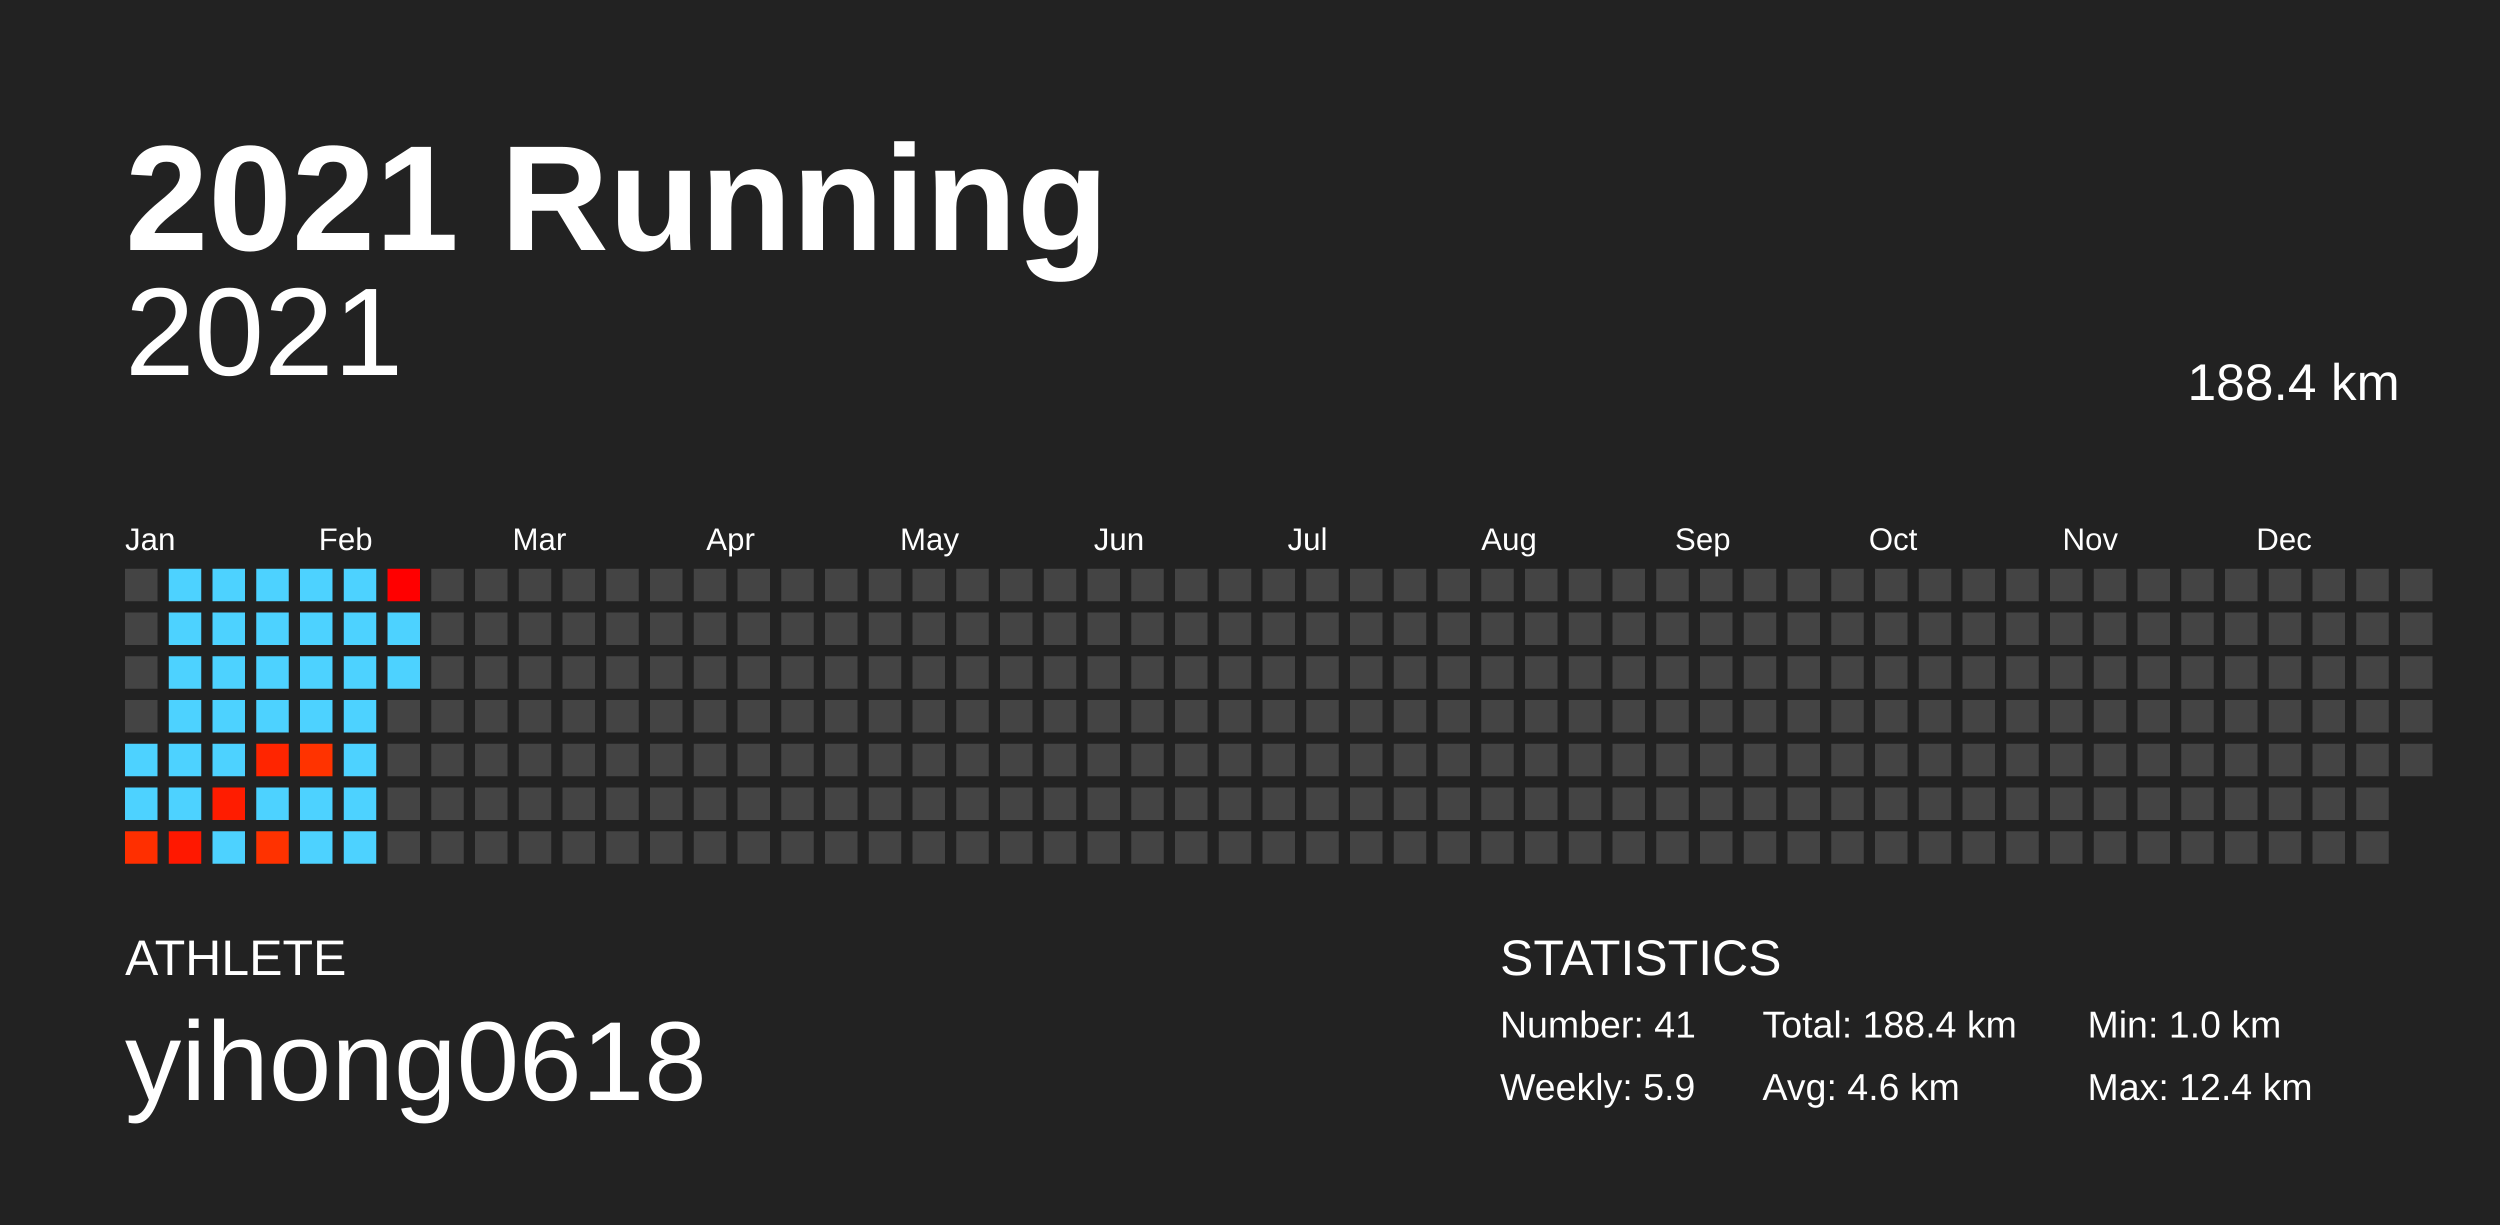
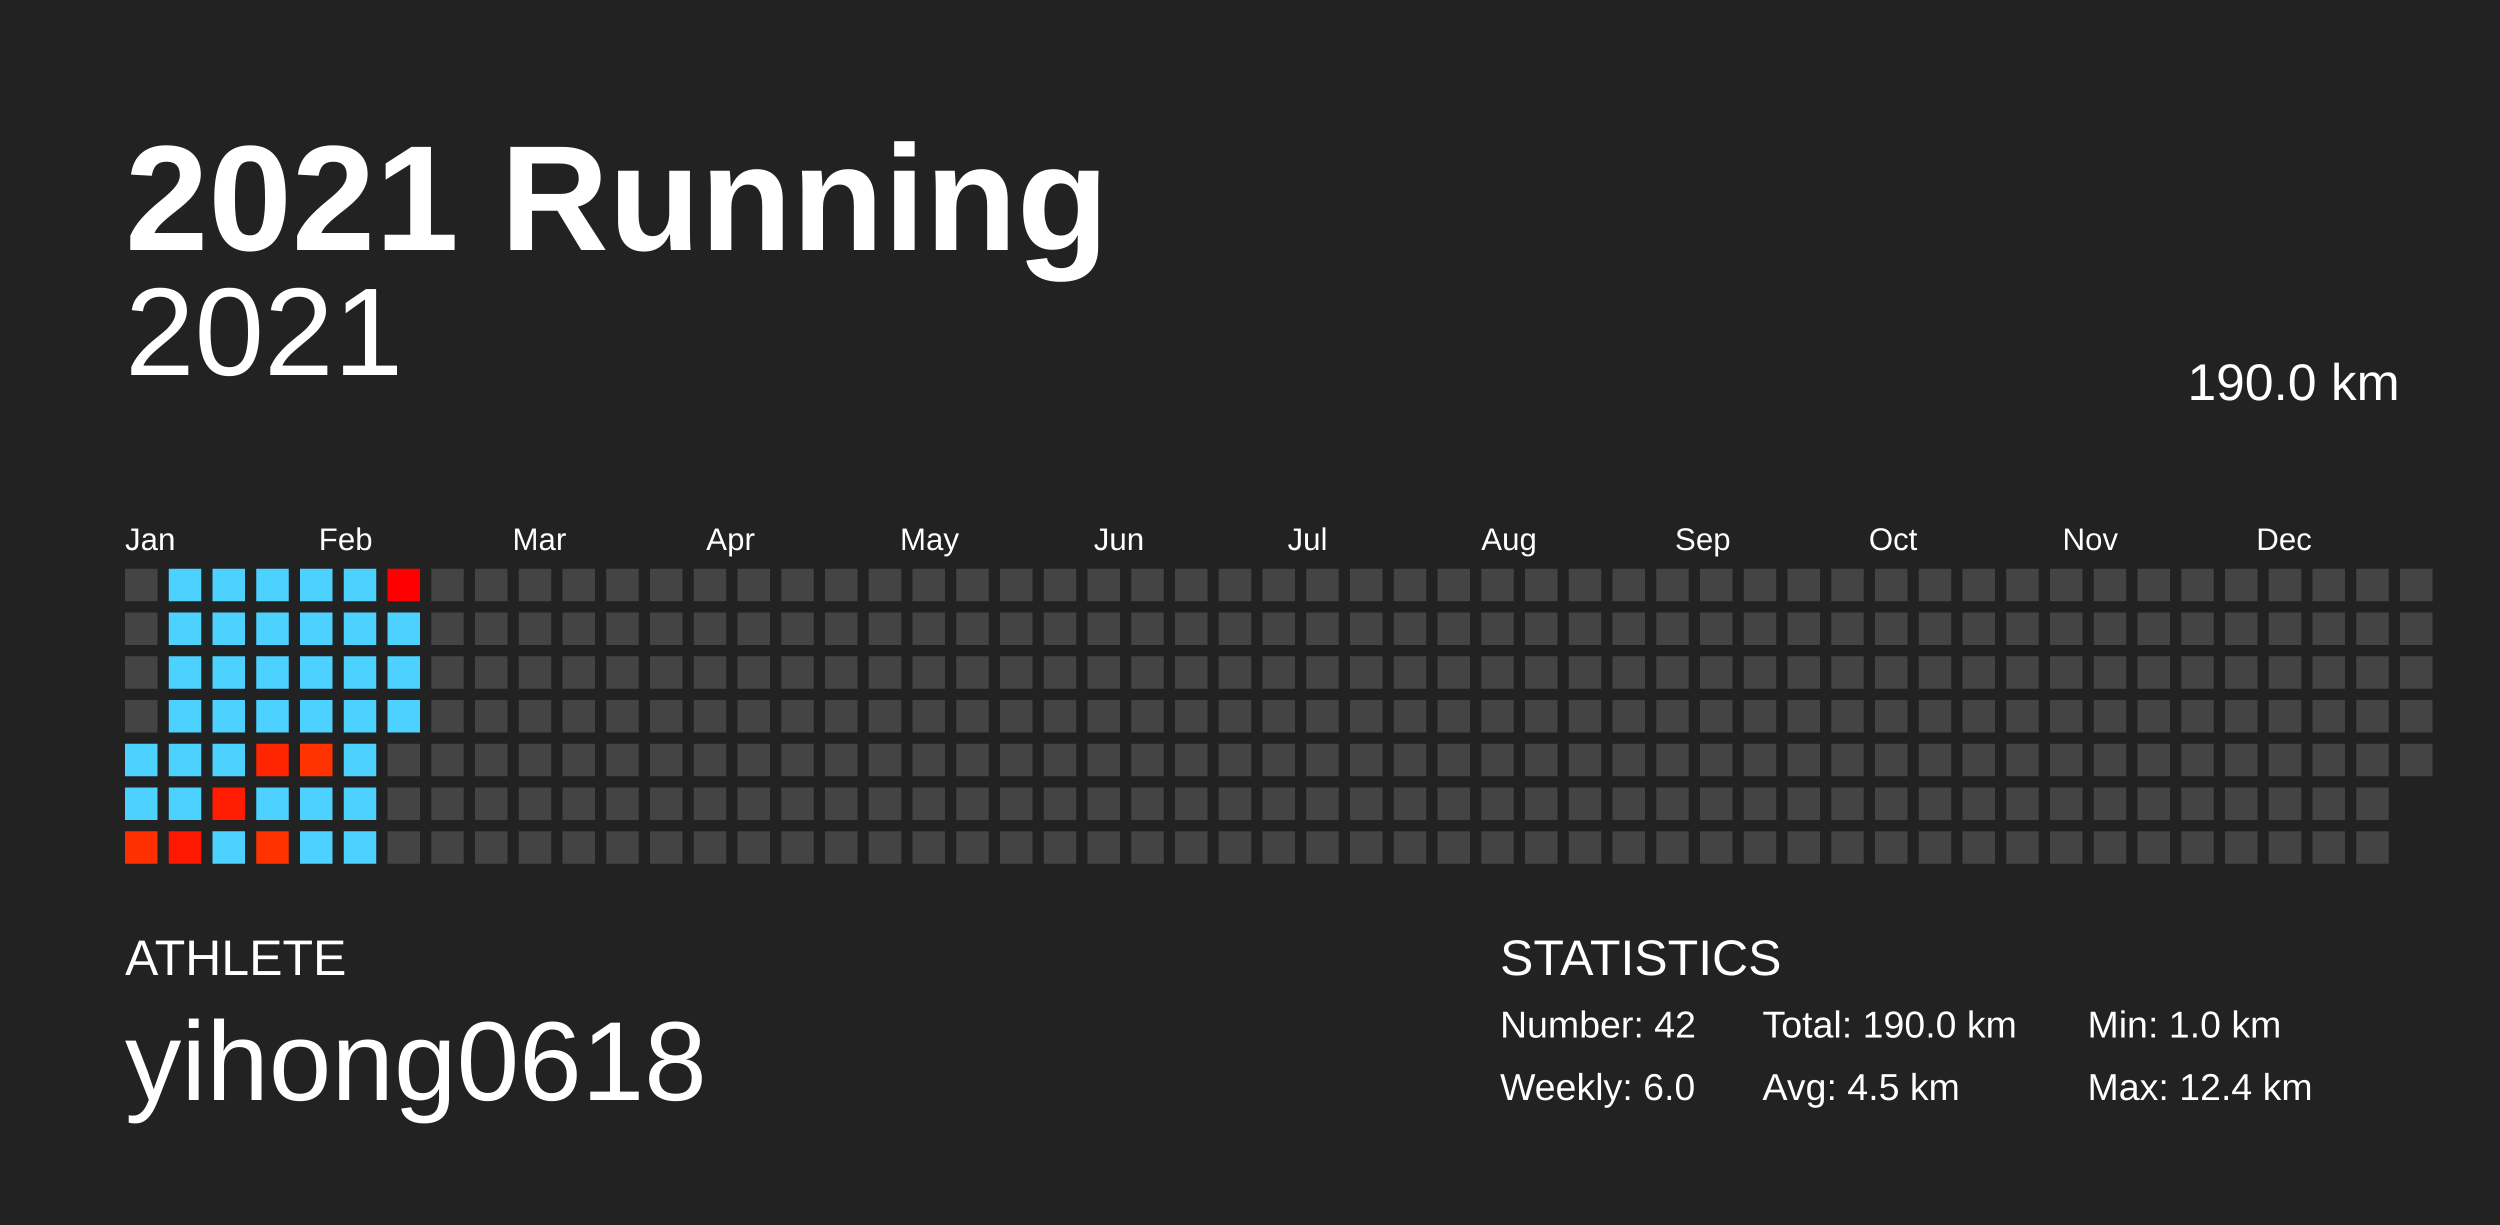
<svg xmlns="http://www.w3.org/2000/svg" baseProfile="full" height="98mm" version="1.1" viewBox="0,0,200,98" width="200mm">
  <defs />
  <rect fill="#222222" height="98" width="200" x="0" y="0" />
  <text fill="#FFFFFF" style="font-size:12px; font-family:Arial; font-weight:bold;" x="10" y="20">2021 Running</text>
  <text fill="#FFFFFF" style="font-size:4px; font-family:Arial" x="10" y="78">ATHLETE</text>
  <text fill="#FFFFFF" style="font-size:9px; font-family:Arial" x="10" y="88">yihong0618</text>
  <text fill="#FFFFFF" style="font-size:4px; font-family:Arial" x="120" y="78">STATISTICS</text>
-   <text fill="#FFFFFF" style="font-size:3px; font-family:Arial" x="120" y="83">Number: 41</text>
-   <text fill="#FFFFFF" style="font-size:3px; font-family:Arial" x="120" y="88">Weekly: 5.9</text>
-   <text fill="#FFFFFF" style="font-size:3px; font-family:Arial" x="141" y="83">Total: 188.4 km</text>
-   <text fill="#FFFFFF" style="font-size:3px; font-family:Arial" x="141" y="88">Avg: 4.6 km</text>
+   <text fill="#FFFFFF" style="font-size:3px; font-family:Arial" x="120" y="83">Number: 42</text>
+   <text fill="#FFFFFF" style="font-size:3px; font-family:Arial" x="120" y="88">Weekly: 6.0</text>
+   <text fill="#FFFFFF" style="font-size:3px; font-family:Arial" x="141" y="83">Total: 190.0 km</text>
+   <text fill="#FFFFFF" style="font-size:3px; font-family:Arial" x="141" y="88">Avg: 4.5 km</text>
  <text fill="#FFFFFF" style="font-size:3px; font-family:Arial" x="167" y="83">Min: 1.0 km</text>
  <text fill="#FFFFFF" style="font-size:3px; font-family:Arial" x="167" y="88">Max: 12.4 km</text>
  <text alignment-baseline="hanging" fill="#FFFFFF" style="font-size:10.0px; font-family:Arial;" x="10" y="30">2021</text>
-   <text alignment-baseline="hanging" fill="#FFFFFF" style="font-size:4.125px; font-family:Arial;" x="175" y="32">188.4 km</text>
+   <text alignment-baseline="hanging" fill="#FFFFFF" style="font-size:4.125px; font-family:Arial;" x="175" y="32">190.0 km</text>
  <text fill="#FFFFFF" style="font-size:2.5px; font-family:Arial" x="10.0" y="44">Jan</text>
  <text fill="#FFFFFF" style="font-size:2.5px; font-family:Arial" x="25.5" y="44">Feb</text>
  <text fill="#FFFFFF" style="font-size:2.5px; font-family:Arial" x="41.0" y="44">Mar</text>
  <text fill="#FFFFFF" style="font-size:2.5px; font-family:Arial" x="56.5" y="44">Apr</text>
  <text fill="#FFFFFF" style="font-size:2.5px; font-family:Arial" x="72.0" y="44">May</text>
  <text fill="#FFFFFF" style="font-size:2.5px; font-family:Arial" x="87.5" y="44">Jun</text>
  <text fill="#FFFFFF" style="font-size:2.5px; font-family:Arial" x="103.0" y="44">Jul</text>
  <text fill="#FFFFFF" style="font-size:2.5px; font-family:Arial" x="118.5" y="44">Aug</text>
  <text fill="#FFFFFF" style="font-size:2.5px; font-family:Arial" x="134.0" y="44">Sep</text>
  <text fill="#FFFFFF" style="font-size:2.5px; font-family:Arial" x="149.5" y="44">Oct</text>
  <text fill="#FFFFFF" style="font-size:2.5px; font-family:Arial" x="165.0" y="44">Nov</text>
  <text fill="#FFFFFF" style="font-size:2.5px; font-family:Arial" x="180.5" y="44">Dec</text>
  <rect fill="#444444" height="2.6" width="2.6" x="10.0" y="45.5" />
  <rect fill="#444444" height="2.6" width="2.6" x="10.0" y="49.0" />
  <rect fill="#444444" height="2.6" width="2.6" x="10.0" y="52.5" />
  <rect fill="#444444" height="2.6" width="2.6" x="10.0" y="56.0" />
  <rect fill="#4dd2ff" height="2.6" width="2.6" x="10.0" y="59.5" />
  <rect fill="#4dd2ff" height="2.6" width="2.6" x="10.0" y="63.0" />
  <rect fill="#ff2f00" height="2.6" width="2.6" x="10.0" y="66.5" />
  <rect fill="#4dd2ff" height="2.6" width="2.6" x="13.5" y="45.5" />
  <rect fill="#4dd2ff" height="2.6" width="2.6" x="13.5" y="49.0" />
  <rect fill="#4dd2ff" height="2.6" width="2.6" x="13.5" y="52.5" />
  <rect fill="#4dd2ff" height="2.6" width="2.6" x="13.5" y="56.0" />
  <rect fill="#4dd2ff" height="2.6" width="2.6" x="13.5" y="59.5" />
  <rect fill="#4dd2ff" height="2.6" width="2.6" x="13.5" y="63.0" />
  <rect fill="#ff1800" height="2.6" width="2.6" x="13.5" y="66.5" />
  <rect fill="#4dd2ff" height="2.6" width="2.6" x="17.0" y="45.5" />
  <rect fill="#4dd2ff" height="2.6" width="2.6" x="17.0" y="49.0" />
  <rect fill="#4dd2ff" height="2.6" width="2.6" x="17.0" y="52.5" />
  <rect fill="#4dd2ff" height="2.6" width="2.6" x="17.0" y="56.0" />
  <rect fill="#4dd2ff" height="2.6" width="2.6" x="17.0" y="59.5" />
  <rect fill="#ff1c00" height="2.6" width="2.6" x="17.0" y="63.0" />
  <rect fill="#4dd2ff" height="2.6" width="2.6" x="17.0" y="66.5" />
  <rect fill="#4dd2ff" height="2.6" width="2.6" x="20.5" y="45.5" />
  <rect fill="#4dd2ff" height="2.6" width="2.6" x="20.5" y="49.0" />
  <rect fill="#4dd2ff" height="2.6" width="2.6" x="20.5" y="52.5" />
  <rect fill="#4dd2ff" height="2.6" width="2.6" x="20.5" y="56.0" />
  <rect fill="#ff2500" height="2.6" width="2.6" x="20.5" y="59.5" />
  <rect fill="#4dd2ff" height="2.6" width="2.6" x="20.5" y="63.0" />
  <rect fill="#ff3200" height="2.6" width="2.6" x="20.5" y="66.5" />
  <rect fill="#4dd2ff" height="2.6" width="2.6" x="24.0" y="45.5" />
  <rect fill="#4dd2ff" height="2.6" width="2.6" x="24.0" y="49.0" />
  <rect fill="#4dd2ff" height="2.6" width="2.6" x="24.0" y="52.5" />
  <rect fill="#4dd2ff" height="2.6" width="2.6" x="24.0" y="56.0" />
  <rect fill="#ff3300" height="2.6" width="2.6" x="24.0" y="59.5" />
  <rect fill="#4dd2ff" height="2.6" width="2.6" x="24.0" y="63.0" />
  <rect fill="#4dd2ff" height="2.6" width="2.6" x="24.0" y="66.5" />
  <rect fill="#4dd2ff" height="2.6" width="2.6" x="27.5" y="45.5" />
  <rect fill="#4dd2ff" height="2.6" width="2.6" x="27.5" y="49.0" />
  <rect fill="#4dd2ff" height="2.6" width="2.6" x="27.5" y="52.5" />
  <rect fill="#4dd2ff" height="2.6" width="2.6" x="27.5" y="56.0" />
  <rect fill="#4dd2ff" height="2.6" width="2.6" x="27.5" y="59.5" />
  <rect fill="#4dd2ff" height="2.6" width="2.6" x="27.5" y="63.0" />
  <rect fill="#4dd2ff" height="2.6" width="2.6" x="27.5" y="66.5" />
  <rect fill="#ff0000" height="2.6" width="2.6" x="31.0" y="45.5" />
  <rect fill="#4dd2ff" height="2.6" width="2.6" x="31.0" y="49.0" />
  <rect fill="#4dd2ff" height="2.6" width="2.6" x="31.0" y="52.5" />
-   <rect fill="#444444" height="2.6" width="2.6" x="31.0" y="56.0" />
+   <rect fill="#4dd2ff" height="2.6" width="2.6" x="31.0" y="56.0" />
  <rect fill="#444444" height="2.6" width="2.6" x="31.0" y="59.5" />
  <rect fill="#444444" height="2.6" width="2.6" x="31.0" y="63.0" />
  <rect fill="#444444" height="2.6" width="2.6" x="31.0" y="66.5" />
  <rect fill="#444444" height="2.6" width="2.6" x="34.5" y="45.5" />
  <rect fill="#444444" height="2.6" width="2.6" x="34.5" y="49.0" />
  <rect fill="#444444" height="2.6" width="2.6" x="34.5" y="52.5" />
  <rect fill="#444444" height="2.6" width="2.6" x="34.5" y="56.0" />
  <rect fill="#444444" height="2.6" width="2.6" x="34.5" y="59.5" />
  <rect fill="#444444" height="2.6" width="2.6" x="34.5" y="63.0" />
  <rect fill="#444444" height="2.6" width="2.6" x="34.5" y="66.5" />
  <rect fill="#444444" height="2.6" width="2.6" x="38.0" y="45.5" />
  <rect fill="#444444" height="2.6" width="2.6" x="38.0" y="49.0" />
  <rect fill="#444444" height="2.6" width="2.6" x="38.0" y="52.5" />
  <rect fill="#444444" height="2.6" width="2.6" x="38.0" y="56.0" />
  <rect fill="#444444" height="2.6" width="2.6" x="38.0" y="59.5" />
  <rect fill="#444444" height="2.6" width="2.6" x="38.0" y="63.0" />
  <rect fill="#444444" height="2.6" width="2.6" x="38.0" y="66.5" />
  <rect fill="#444444" height="2.6" width="2.6" x="41.5" y="45.5" />
  <rect fill="#444444" height="2.6" width="2.6" x="41.5" y="49.0" />
  <rect fill="#444444" height="2.6" width="2.6" x="41.5" y="52.5" />
  <rect fill="#444444" height="2.6" width="2.6" x="41.5" y="56.0" />
  <rect fill="#444444" height="2.6" width="2.6" x="41.5" y="59.5" />
  <rect fill="#444444" height="2.6" width="2.6" x="41.5" y="63.0" />
  <rect fill="#444444" height="2.6" width="2.6" x="41.5" y="66.5" />
  <rect fill="#444444" height="2.6" width="2.6" x="45.0" y="45.5" />
  <rect fill="#444444" height="2.6" width="2.6" x="45.0" y="49.0" />
  <rect fill="#444444" height="2.6" width="2.6" x="45.0" y="52.5" />
  <rect fill="#444444" height="2.6" width="2.6" x="45.0" y="56.0" />
  <rect fill="#444444" height="2.6" width="2.6" x="45.0" y="59.5" />
  <rect fill="#444444" height="2.6" width="2.6" x="45.0" y="63.0" />
  <rect fill="#444444" height="2.6" width="2.6" x="45.0" y="66.5" />
  <rect fill="#444444" height="2.6" width="2.6" x="48.5" y="45.5" />
  <rect fill="#444444" height="2.6" width="2.6" x="48.5" y="49.0" />
  <rect fill="#444444" height="2.6" width="2.6" x="48.5" y="52.5" />
  <rect fill="#444444" height="2.6" width="2.6" x="48.5" y="56.0" />
  <rect fill="#444444" height="2.6" width="2.6" x="48.5" y="59.5" />
  <rect fill="#444444" height="2.6" width="2.6" x="48.5" y="63.0" />
  <rect fill="#444444" height="2.6" width="2.6" x="48.5" y="66.5" />
  <rect fill="#444444" height="2.6" width="2.6" x="52.0" y="45.5" />
  <rect fill="#444444" height="2.6" width="2.6" x="52.0" y="49.0" />
  <rect fill="#444444" height="2.6" width="2.6" x="52.0" y="52.5" />
  <rect fill="#444444" height="2.6" width="2.6" x="52.0" y="56.0" />
  <rect fill="#444444" height="2.6" width="2.6" x="52.0" y="59.5" />
  <rect fill="#444444" height="2.6" width="2.6" x="52.0" y="63.0" />
  <rect fill="#444444" height="2.6" width="2.6" x="52.0" y="66.5" />
  <rect fill="#444444" height="2.6" width="2.6" x="55.5" y="45.5" />
  <rect fill="#444444" height="2.6" width="2.6" x="55.5" y="49.0" />
  <rect fill="#444444" height="2.6" width="2.6" x="55.5" y="52.5" />
  <rect fill="#444444" height="2.6" width="2.6" x="55.5" y="56.0" />
  <rect fill="#444444" height="2.6" width="2.6" x="55.5" y="59.5" />
  <rect fill="#444444" height="2.6" width="2.6" x="55.5" y="63.0" />
  <rect fill="#444444" height="2.6" width="2.6" x="55.5" y="66.5" />
  <rect fill="#444444" height="2.6" width="2.6" x="59.0" y="45.5" />
  <rect fill="#444444" height="2.6" width="2.6" x="59.0" y="49.0" />
  <rect fill="#444444" height="2.6" width="2.6" x="59.0" y="52.5" />
  <rect fill="#444444" height="2.6" width="2.6" x="59.0" y="56.0" />
  <rect fill="#444444" height="2.6" width="2.6" x="59.0" y="59.5" />
  <rect fill="#444444" height="2.6" width="2.6" x="59.0" y="63.0" />
  <rect fill="#444444" height="2.6" width="2.6" x="59.0" y="66.5" />
  <rect fill="#444444" height="2.6" width="2.6" x="62.5" y="45.5" />
  <rect fill="#444444" height="2.6" width="2.6" x="62.5" y="49.0" />
  <rect fill="#444444" height="2.6" width="2.6" x="62.5" y="52.5" />
  <rect fill="#444444" height="2.6" width="2.6" x="62.5" y="56.0" />
  <rect fill="#444444" height="2.6" width="2.6" x="62.5" y="59.5" />
  <rect fill="#444444" height="2.6" width="2.6" x="62.5" y="63.0" />
  <rect fill="#444444" height="2.6" width="2.6" x="62.5" y="66.5" />
  <rect fill="#444444" height="2.6" width="2.6" x="66.0" y="45.5" />
  <rect fill="#444444" height="2.6" width="2.6" x="66.0" y="49.0" />
  <rect fill="#444444" height="2.6" width="2.6" x="66.0" y="52.5" />
  <rect fill="#444444" height="2.6" width="2.6" x="66.0" y="56.0" />
  <rect fill="#444444" height="2.6" width="2.6" x="66.0" y="59.5" />
  <rect fill="#444444" height="2.6" width="2.6" x="66.0" y="63.0" />
  <rect fill="#444444" height="2.6" width="2.6" x="66.0" y="66.5" />
  <rect fill="#444444" height="2.6" width="2.6" x="69.5" y="45.5" />
  <rect fill="#444444" height="2.6" width="2.6" x="69.5" y="49.0" />
  <rect fill="#444444" height="2.6" width="2.6" x="69.5" y="52.5" />
  <rect fill="#444444" height="2.6" width="2.6" x="69.5" y="56.0" />
  <rect fill="#444444" height="2.6" width="2.6" x="69.5" y="59.5" />
  <rect fill="#444444" height="2.6" width="2.6" x="69.5" y="63.0" />
  <rect fill="#444444" height="2.6" width="2.6" x="69.5" y="66.5" />
  <rect fill="#444444" height="2.6" width="2.6" x="73.0" y="45.5" />
  <rect fill="#444444" height="2.6" width="2.6" x="73.0" y="49.0" />
  <rect fill="#444444" height="2.6" width="2.6" x="73.0" y="52.5" />
  <rect fill="#444444" height="2.6" width="2.6" x="73.0" y="56.0" />
  <rect fill="#444444" height="2.6" width="2.6" x="73.0" y="59.5" />
  <rect fill="#444444" height="2.6" width="2.6" x="73.0" y="63.0" />
  <rect fill="#444444" height="2.6" width="2.6" x="73.0" y="66.5" />
  <rect fill="#444444" height="2.6" width="2.6" x="76.5" y="45.5" />
  <rect fill="#444444" height="2.6" width="2.6" x="76.5" y="49.0" />
  <rect fill="#444444" height="2.6" width="2.6" x="76.5" y="52.5" />
  <rect fill="#444444" height="2.6" width="2.6" x="76.5" y="56.0" />
  <rect fill="#444444" height="2.6" width="2.6" x="76.5" y="59.5" />
  <rect fill="#444444" height="2.6" width="2.6" x="76.5" y="63.0" />
  <rect fill="#444444" height="2.6" width="2.6" x="76.5" y="66.5" />
  <rect fill="#444444" height="2.6" width="2.6" x="80.0" y="45.5" />
  <rect fill="#444444" height="2.6" width="2.6" x="80.0" y="49.0" />
  <rect fill="#444444" height="2.6" width="2.6" x="80.0" y="52.5" />
  <rect fill="#444444" height="2.6" width="2.6" x="80.0" y="56.0" />
  <rect fill="#444444" height="2.6" width="2.6" x="80.0" y="59.5" />
  <rect fill="#444444" height="2.6" width="2.6" x="80.0" y="63.0" />
  <rect fill="#444444" height="2.6" width="2.6" x="80.0" y="66.5" />
  <rect fill="#444444" height="2.6" width="2.6" x="83.5" y="45.5" />
  <rect fill="#444444" height="2.6" width="2.6" x="83.5" y="49.0" />
  <rect fill="#444444" height="2.6" width="2.6" x="83.5" y="52.5" />
  <rect fill="#444444" height="2.6" width="2.6" x="83.5" y="56.0" />
  <rect fill="#444444" height="2.6" width="2.6" x="83.5" y="59.5" />
  <rect fill="#444444" height="2.6" width="2.6" x="83.5" y="63.0" />
  <rect fill="#444444" height="2.6" width="2.6" x="83.5" y="66.5" />
  <rect fill="#444444" height="2.6" width="2.6" x="87.0" y="45.5" />
  <rect fill="#444444" height="2.6" width="2.6" x="87.0" y="49.0" />
  <rect fill="#444444" height="2.6" width="2.6" x="87.0" y="52.5" />
  <rect fill="#444444" height="2.6" width="2.6" x="87.0" y="56.0" />
  <rect fill="#444444" height="2.6" width="2.6" x="87.0" y="59.5" />
  <rect fill="#444444" height="2.6" width="2.6" x="87.0" y="63.0" />
  <rect fill="#444444" height="2.6" width="2.6" x="87.0" y="66.5" />
  <rect fill="#444444" height="2.6" width="2.6" x="90.5" y="45.5" />
  <rect fill="#444444" height="2.6" width="2.6" x="90.5" y="49.0" />
  <rect fill="#444444" height="2.6" width="2.6" x="90.5" y="52.5" />
  <rect fill="#444444" height="2.6" width="2.6" x="90.5" y="56.0" />
  <rect fill="#444444" height="2.6" width="2.6" x="90.5" y="59.5" />
  <rect fill="#444444" height="2.6" width="2.6" x="90.5" y="63.0" />
  <rect fill="#444444" height="2.6" width="2.6" x="90.5" y="66.5" />
  <rect fill="#444444" height="2.6" width="2.6" x="94.0" y="45.5" />
  <rect fill="#444444" height="2.6" width="2.6" x="94.0" y="49.0" />
  <rect fill="#444444" height="2.6" width="2.6" x="94.0" y="52.5" />
  <rect fill="#444444" height="2.6" width="2.6" x="94.0" y="56.0" />
  <rect fill="#444444" height="2.6" width="2.6" x="94.0" y="59.5" />
  <rect fill="#444444" height="2.6" width="2.6" x="94.0" y="63.0" />
  <rect fill="#444444" height="2.6" width="2.6" x="94.0" y="66.5" />
  <rect fill="#444444" height="2.6" width="2.6" x="97.5" y="45.5" />
  <rect fill="#444444" height="2.6" width="2.6" x="97.5" y="49.0" />
  <rect fill="#444444" height="2.6" width="2.6" x="97.5" y="52.5" />
  <rect fill="#444444" height="2.6" width="2.6" x="97.5" y="56.0" />
  <rect fill="#444444" height="2.6" width="2.6" x="97.5" y="59.5" />
  <rect fill="#444444" height="2.6" width="2.6" x="97.5" y="63.0" />
  <rect fill="#444444" height="2.6" width="2.6" x="97.5" y="66.5" />
  <rect fill="#444444" height="2.6" width="2.6" x="101.0" y="45.5" />
  <rect fill="#444444" height="2.6" width="2.6" x="101.0" y="49.0" />
  <rect fill="#444444" height="2.6" width="2.6" x="101.0" y="52.5" />
  <rect fill="#444444" height="2.6" width="2.6" x="101.0" y="56.0" />
  <rect fill="#444444" height="2.6" width="2.6" x="101.0" y="59.5" />
  <rect fill="#444444" height="2.6" width="2.6" x="101.0" y="63.0" />
  <rect fill="#444444" height="2.6" width="2.6" x="101.0" y="66.5" />
  <rect fill="#444444" height="2.6" width="2.6" x="104.5" y="45.5" />
  <rect fill="#444444" height="2.6" width="2.6" x="104.5" y="49.0" />
  <rect fill="#444444" height="2.6" width="2.6" x="104.5" y="52.5" />
  <rect fill="#444444" height="2.6" width="2.6" x="104.5" y="56.0" />
  <rect fill="#444444" height="2.6" width="2.6" x="104.5" y="59.5" />
  <rect fill="#444444" height="2.6" width="2.6" x="104.5" y="63.0" />
  <rect fill="#444444" height="2.6" width="2.6" x="104.5" y="66.5" />
  <rect fill="#444444" height="2.6" width="2.6" x="108.0" y="45.5" />
  <rect fill="#444444" height="2.6" width="2.6" x="108.0" y="49.0" />
  <rect fill="#444444" height="2.6" width="2.6" x="108.0" y="52.5" />
  <rect fill="#444444" height="2.6" width="2.6" x="108.0" y="56.0" />
  <rect fill="#444444" height="2.6" width="2.6" x="108.0" y="59.5" />
  <rect fill="#444444" height="2.6" width="2.6" x="108.0" y="63.0" />
  <rect fill="#444444" height="2.6" width="2.6" x="108.0" y="66.5" />
  <rect fill="#444444" height="2.6" width="2.6" x="111.5" y="45.5" />
  <rect fill="#444444" height="2.6" width="2.6" x="111.5" y="49.0" />
  <rect fill="#444444" height="2.6" width="2.6" x="111.5" y="52.5" />
  <rect fill="#444444" height="2.6" width="2.6" x="111.5" y="56.0" />
  <rect fill="#444444" height="2.6" width="2.6" x="111.5" y="59.5" />
  <rect fill="#444444" height="2.6" width="2.6" x="111.5" y="63.0" />
  <rect fill="#444444" height="2.6" width="2.6" x="111.5" y="66.5" />
  <rect fill="#444444" height="2.6" width="2.6" x="115.0" y="45.5" />
  <rect fill="#444444" height="2.6" width="2.6" x="115.0" y="49.0" />
  <rect fill="#444444" height="2.6" width="2.6" x="115.0" y="52.5" />
  <rect fill="#444444" height="2.6" width="2.6" x="115.0" y="56.0" />
  <rect fill="#444444" height="2.6" width="2.6" x="115.0" y="59.5" />
  <rect fill="#444444" height="2.6" width="2.6" x="115.0" y="63.0" />
  <rect fill="#444444" height="2.6" width="2.6" x="115.0" y="66.5" />
  <rect fill="#444444" height="2.6" width="2.6" x="118.5" y="45.5" />
  <rect fill="#444444" height="2.6" width="2.6" x="118.5" y="49.0" />
  <rect fill="#444444" height="2.6" width="2.6" x="118.5" y="52.5" />
  <rect fill="#444444" height="2.6" width="2.6" x="118.5" y="56.0" />
  <rect fill="#444444" height="2.6" width="2.6" x="118.5" y="59.5" />
  <rect fill="#444444" height="2.6" width="2.6" x="118.5" y="63.0" />
  <rect fill="#444444" height="2.6" width="2.6" x="118.5" y="66.5" />
  <rect fill="#444444" height="2.6" width="2.6" x="122.0" y="45.5" />
  <rect fill="#444444" height="2.6" width="2.6" x="122.0" y="49.0" />
  <rect fill="#444444" height="2.6" width="2.6" x="122.0" y="52.5" />
  <rect fill="#444444" height="2.6" width="2.6" x="122.0" y="56.0" />
  <rect fill="#444444" height="2.6" width="2.6" x="122.0" y="59.5" />
  <rect fill="#444444" height="2.6" width="2.6" x="122.0" y="63.0" />
  <rect fill="#444444" height="2.6" width="2.6" x="122.0" y="66.5" />
  <rect fill="#444444" height="2.6" width="2.6" x="125.5" y="45.5" />
  <rect fill="#444444" height="2.6" width="2.6" x="125.5" y="49.0" />
  <rect fill="#444444" height="2.6" width="2.6" x="125.5" y="52.5" />
  <rect fill="#444444" height="2.6" width="2.6" x="125.5" y="56.0" />
  <rect fill="#444444" height="2.6" width="2.6" x="125.5" y="59.5" />
  <rect fill="#444444" height="2.6" width="2.6" x="125.5" y="63.0" />
  <rect fill="#444444" height="2.6" width="2.6" x="125.5" y="66.5" />
  <rect fill="#444444" height="2.6" width="2.6" x="129.0" y="45.5" />
  <rect fill="#444444" height="2.6" width="2.6" x="129.0" y="49.0" />
  <rect fill="#444444" height="2.6" width="2.6" x="129.0" y="52.5" />
  <rect fill="#444444" height="2.6" width="2.6" x="129.0" y="56.0" />
  <rect fill="#444444" height="2.6" width="2.6" x="129.0" y="59.5" />
  <rect fill="#444444" height="2.6" width="2.6" x="129.0" y="63.0" />
  <rect fill="#444444" height="2.6" width="2.6" x="129.0" y="66.5" />
  <rect fill="#444444" height="2.6" width="2.6" x="132.5" y="45.5" />
  <rect fill="#444444" height="2.6" width="2.6" x="132.5" y="49.0" />
  <rect fill="#444444" height="2.6" width="2.6" x="132.5" y="52.5" />
  <rect fill="#444444" height="2.6" width="2.6" x="132.5" y="56.0" />
  <rect fill="#444444" height="2.6" width="2.6" x="132.5" y="59.5" />
  <rect fill="#444444" height="2.6" width="2.6" x="132.5" y="63.0" />
  <rect fill="#444444" height="2.6" width="2.6" x="132.5" y="66.5" />
  <rect fill="#444444" height="2.6" width="2.6" x="136.0" y="45.5" />
  <rect fill="#444444" height="2.6" width="2.6" x="136.0" y="49.0" />
  <rect fill="#444444" height="2.6" width="2.6" x="136.0" y="52.5" />
  <rect fill="#444444" height="2.6" width="2.6" x="136.0" y="56.0" />
  <rect fill="#444444" height="2.6" width="2.6" x="136.0" y="59.5" />
  <rect fill="#444444" height="2.6" width="2.6" x="136.0" y="63.0" />
  <rect fill="#444444" height="2.6" width="2.6" x="136.0" y="66.5" />
  <rect fill="#444444" height="2.6" width="2.6" x="139.5" y="45.5" />
  <rect fill="#444444" height="2.6" width="2.6" x="139.5" y="49.0" />
  <rect fill="#444444" height="2.6" width="2.6" x="139.5" y="52.5" />
  <rect fill="#444444" height="2.6" width="2.6" x="139.5" y="56.0" />
  <rect fill="#444444" height="2.6" width="2.6" x="139.5" y="59.5" />
  <rect fill="#444444" height="2.6" width="2.6" x="139.5" y="63.0" />
  <rect fill="#444444" height="2.6" width="2.6" x="139.5" y="66.5" />
  <rect fill="#444444" height="2.6" width="2.6" x="143.0" y="45.5" />
  <rect fill="#444444" height="2.6" width="2.6" x="143.0" y="49.0" />
  <rect fill="#444444" height="2.6" width="2.6" x="143.0" y="52.5" />
  <rect fill="#444444" height="2.6" width="2.6" x="143.0" y="56.0" />
  <rect fill="#444444" height="2.6" width="2.6" x="143.0" y="59.5" />
  <rect fill="#444444" height="2.6" width="2.6" x="143.0" y="63.0" />
  <rect fill="#444444" height="2.6" width="2.6" x="143.0" y="66.5" />
  <rect fill="#444444" height="2.6" width="2.6" x="146.5" y="45.5" />
  <rect fill="#444444" height="2.6" width="2.6" x="146.5" y="49.0" />
  <rect fill="#444444" height="2.6" width="2.6" x="146.5" y="52.5" />
  <rect fill="#444444" height="2.6" width="2.6" x="146.5" y="56.0" />
  <rect fill="#444444" height="2.6" width="2.6" x="146.5" y="59.5" />
  <rect fill="#444444" height="2.6" width="2.6" x="146.5" y="63.0" />
  <rect fill="#444444" height="2.6" width="2.6" x="146.5" y="66.5" />
  <rect fill="#444444" height="2.6" width="2.6" x="150.0" y="45.5" />
  <rect fill="#444444" height="2.6" width="2.6" x="150.0" y="49.0" />
  <rect fill="#444444" height="2.6" width="2.6" x="150.0" y="52.5" />
  <rect fill="#444444" height="2.6" width="2.6" x="150.0" y="56.0" />
  <rect fill="#444444" height="2.6" width="2.6" x="150.0" y="59.5" />
  <rect fill="#444444" height="2.6" width="2.6" x="150.0" y="63.0" />
  <rect fill="#444444" height="2.6" width="2.6" x="150.0" y="66.5" />
  <rect fill="#444444" height="2.6" width="2.6" x="153.5" y="45.5" />
  <rect fill="#444444" height="2.6" width="2.6" x="153.5" y="49.0" />
  <rect fill="#444444" height="2.6" width="2.6" x="153.5" y="52.5" />
  <rect fill="#444444" height="2.6" width="2.6" x="153.5" y="56.0" />
  <rect fill="#444444" height="2.6" width="2.6" x="153.5" y="59.5" />
  <rect fill="#444444" height="2.6" width="2.6" x="153.5" y="63.0" />
  <rect fill="#444444" height="2.6" width="2.6" x="153.5" y="66.5" />
  <rect fill="#444444" height="2.6" width="2.6" x="157.0" y="45.5" />
  <rect fill="#444444" height="2.6" width="2.6" x="157.0" y="49.0" />
  <rect fill="#444444" height="2.6" width="2.6" x="157.0" y="52.5" />
  <rect fill="#444444" height="2.6" width="2.6" x="157.0" y="56.0" />
  <rect fill="#444444" height="2.6" width="2.6" x="157.0" y="59.5" />
  <rect fill="#444444" height="2.6" width="2.6" x="157.0" y="63.0" />
  <rect fill="#444444" height="2.6" width="2.6" x="157.0" y="66.5" />
  <rect fill="#444444" height="2.6" width="2.6" x="160.5" y="45.5" />
  <rect fill="#444444" height="2.6" width="2.6" x="160.5" y="49.0" />
  <rect fill="#444444" height="2.6" width="2.6" x="160.5" y="52.5" />
  <rect fill="#444444" height="2.6" width="2.6" x="160.5" y="56.0" />
  <rect fill="#444444" height="2.6" width="2.6" x="160.5" y="59.5" />
  <rect fill="#444444" height="2.6" width="2.6" x="160.5" y="63.0" />
  <rect fill="#444444" height="2.6" width="2.6" x="160.5" y="66.5" />
  <rect fill="#444444" height="2.6" width="2.6" x="164.0" y="45.5" />
  <rect fill="#444444" height="2.6" width="2.6" x="164.0" y="49.0" />
  <rect fill="#444444" height="2.6" width="2.6" x="164.0" y="52.5" />
  <rect fill="#444444" height="2.6" width="2.6" x="164.0" y="56.0" />
  <rect fill="#444444" height="2.6" width="2.6" x="164.0" y="59.5" />
  <rect fill="#444444" height="2.6" width="2.6" x="164.0" y="63.0" />
  <rect fill="#444444" height="2.6" width="2.6" x="164.0" y="66.5" />
  <rect fill="#444444" height="2.6" width="2.6" x="167.5" y="45.5" />
  <rect fill="#444444" height="2.6" width="2.6" x="167.5" y="49.0" />
  <rect fill="#444444" height="2.6" width="2.6" x="167.5" y="52.5" />
  <rect fill="#444444" height="2.6" width="2.6" x="167.5" y="56.0" />
  <rect fill="#444444" height="2.6" width="2.6" x="167.5" y="59.5" />
  <rect fill="#444444" height="2.6" width="2.6" x="167.5" y="63.0" />
  <rect fill="#444444" height="2.6" width="2.6" x="167.5" y="66.5" />
  <rect fill="#444444" height="2.6" width="2.6" x="171.0" y="45.5" />
  <rect fill="#444444" height="2.6" width="2.6" x="171.0" y="49.0" />
  <rect fill="#444444" height="2.6" width="2.6" x="171.0" y="52.5" />
  <rect fill="#444444" height="2.6" width="2.6" x="171.0" y="56.0" />
  <rect fill="#444444" height="2.6" width="2.6" x="171.0" y="59.5" />
  <rect fill="#444444" height="2.6" width="2.6" x="171.0" y="63.0" />
  <rect fill="#444444" height="2.6" width="2.6" x="171.0" y="66.5" />
  <rect fill="#444444" height="2.6" width="2.6" x="174.5" y="45.5" />
  <rect fill="#444444" height="2.6" width="2.6" x="174.5" y="49.0" />
  <rect fill="#444444" height="2.6" width="2.6" x="174.5" y="52.5" />
  <rect fill="#444444" height="2.6" width="2.6" x="174.5" y="56.0" />
  <rect fill="#444444" height="2.6" width="2.6" x="174.5" y="59.5" />
  <rect fill="#444444" height="2.6" width="2.6" x="174.5" y="63.0" />
  <rect fill="#444444" height="2.6" width="2.6" x="174.5" y="66.5" />
  <rect fill="#444444" height="2.6" width="2.6" x="178.0" y="45.5" />
  <rect fill="#444444" height="2.6" width="2.6" x="178.0" y="49.0" />
  <rect fill="#444444" height="2.6" width="2.6" x="178.0" y="52.5" />
  <rect fill="#444444" height="2.6" width="2.6" x="178.0" y="56.0" />
  <rect fill="#444444" height="2.6" width="2.6" x="178.0" y="59.5" />
  <rect fill="#444444" height="2.6" width="2.6" x="178.0" y="63.0" />
  <rect fill="#444444" height="2.6" width="2.6" x="178.0" y="66.5" />
  <rect fill="#444444" height="2.6" width="2.6" x="181.5" y="45.5" />
  <rect fill="#444444" height="2.6" width="2.6" x="181.5" y="49.0" />
  <rect fill="#444444" height="2.6" width="2.6" x="181.5" y="52.5" />
  <rect fill="#444444" height="2.6" width="2.6" x="181.5" y="56.0" />
  <rect fill="#444444" height="2.6" width="2.6" x="181.5" y="59.5" />
  <rect fill="#444444" height="2.6" width="2.6" x="181.5" y="63.0" />
  <rect fill="#444444" height="2.6" width="2.6" x="181.5" y="66.5" />
  <rect fill="#444444" height="2.6" width="2.6" x="185.0" y="45.5" />
  <rect fill="#444444" height="2.6" width="2.6" x="185.0" y="49.0" />
  <rect fill="#444444" height="2.6" width="2.6" x="185.0" y="52.5" />
  <rect fill="#444444" height="2.6" width="2.6" x="185.0" y="56.0" />
  <rect fill="#444444" height="2.6" width="2.6" x="185.0" y="59.5" />
  <rect fill="#444444" height="2.6" width="2.6" x="185.0" y="63.0" />
  <rect fill="#444444" height="2.6" width="2.6" x="185.0" y="66.5" />
  <rect fill="#444444" height="2.6" width="2.6" x="188.5" y="45.5" />
  <rect fill="#444444" height="2.6" width="2.6" x="188.5" y="49.0" />
  <rect fill="#444444" height="2.6" width="2.6" x="188.5" y="52.5" />
  <rect fill="#444444" height="2.6" width="2.6" x="188.5" y="56.0" />
  <rect fill="#444444" height="2.6" width="2.6" x="188.5" y="59.5" />
  <rect fill="#444444" height="2.6" width="2.6" x="188.5" y="63.0" />
  <rect fill="#444444" height="2.6" width="2.6" x="188.5" y="66.5" />
  <rect fill="#444444" height="2.6" width="2.6" x="192.0" y="45.5" />
  <rect fill="#444444" height="2.6" width="2.6" x="192.0" y="49.0" />
  <rect fill="#444444" height="2.6" width="2.6" x="192.0" y="52.5" />
  <rect fill="#444444" height="2.6" width="2.6" x="192.0" y="56.0" />
  <rect fill="#444444" height="2.6" width="2.6" x="192.0" y="59.5" />
</svg>
